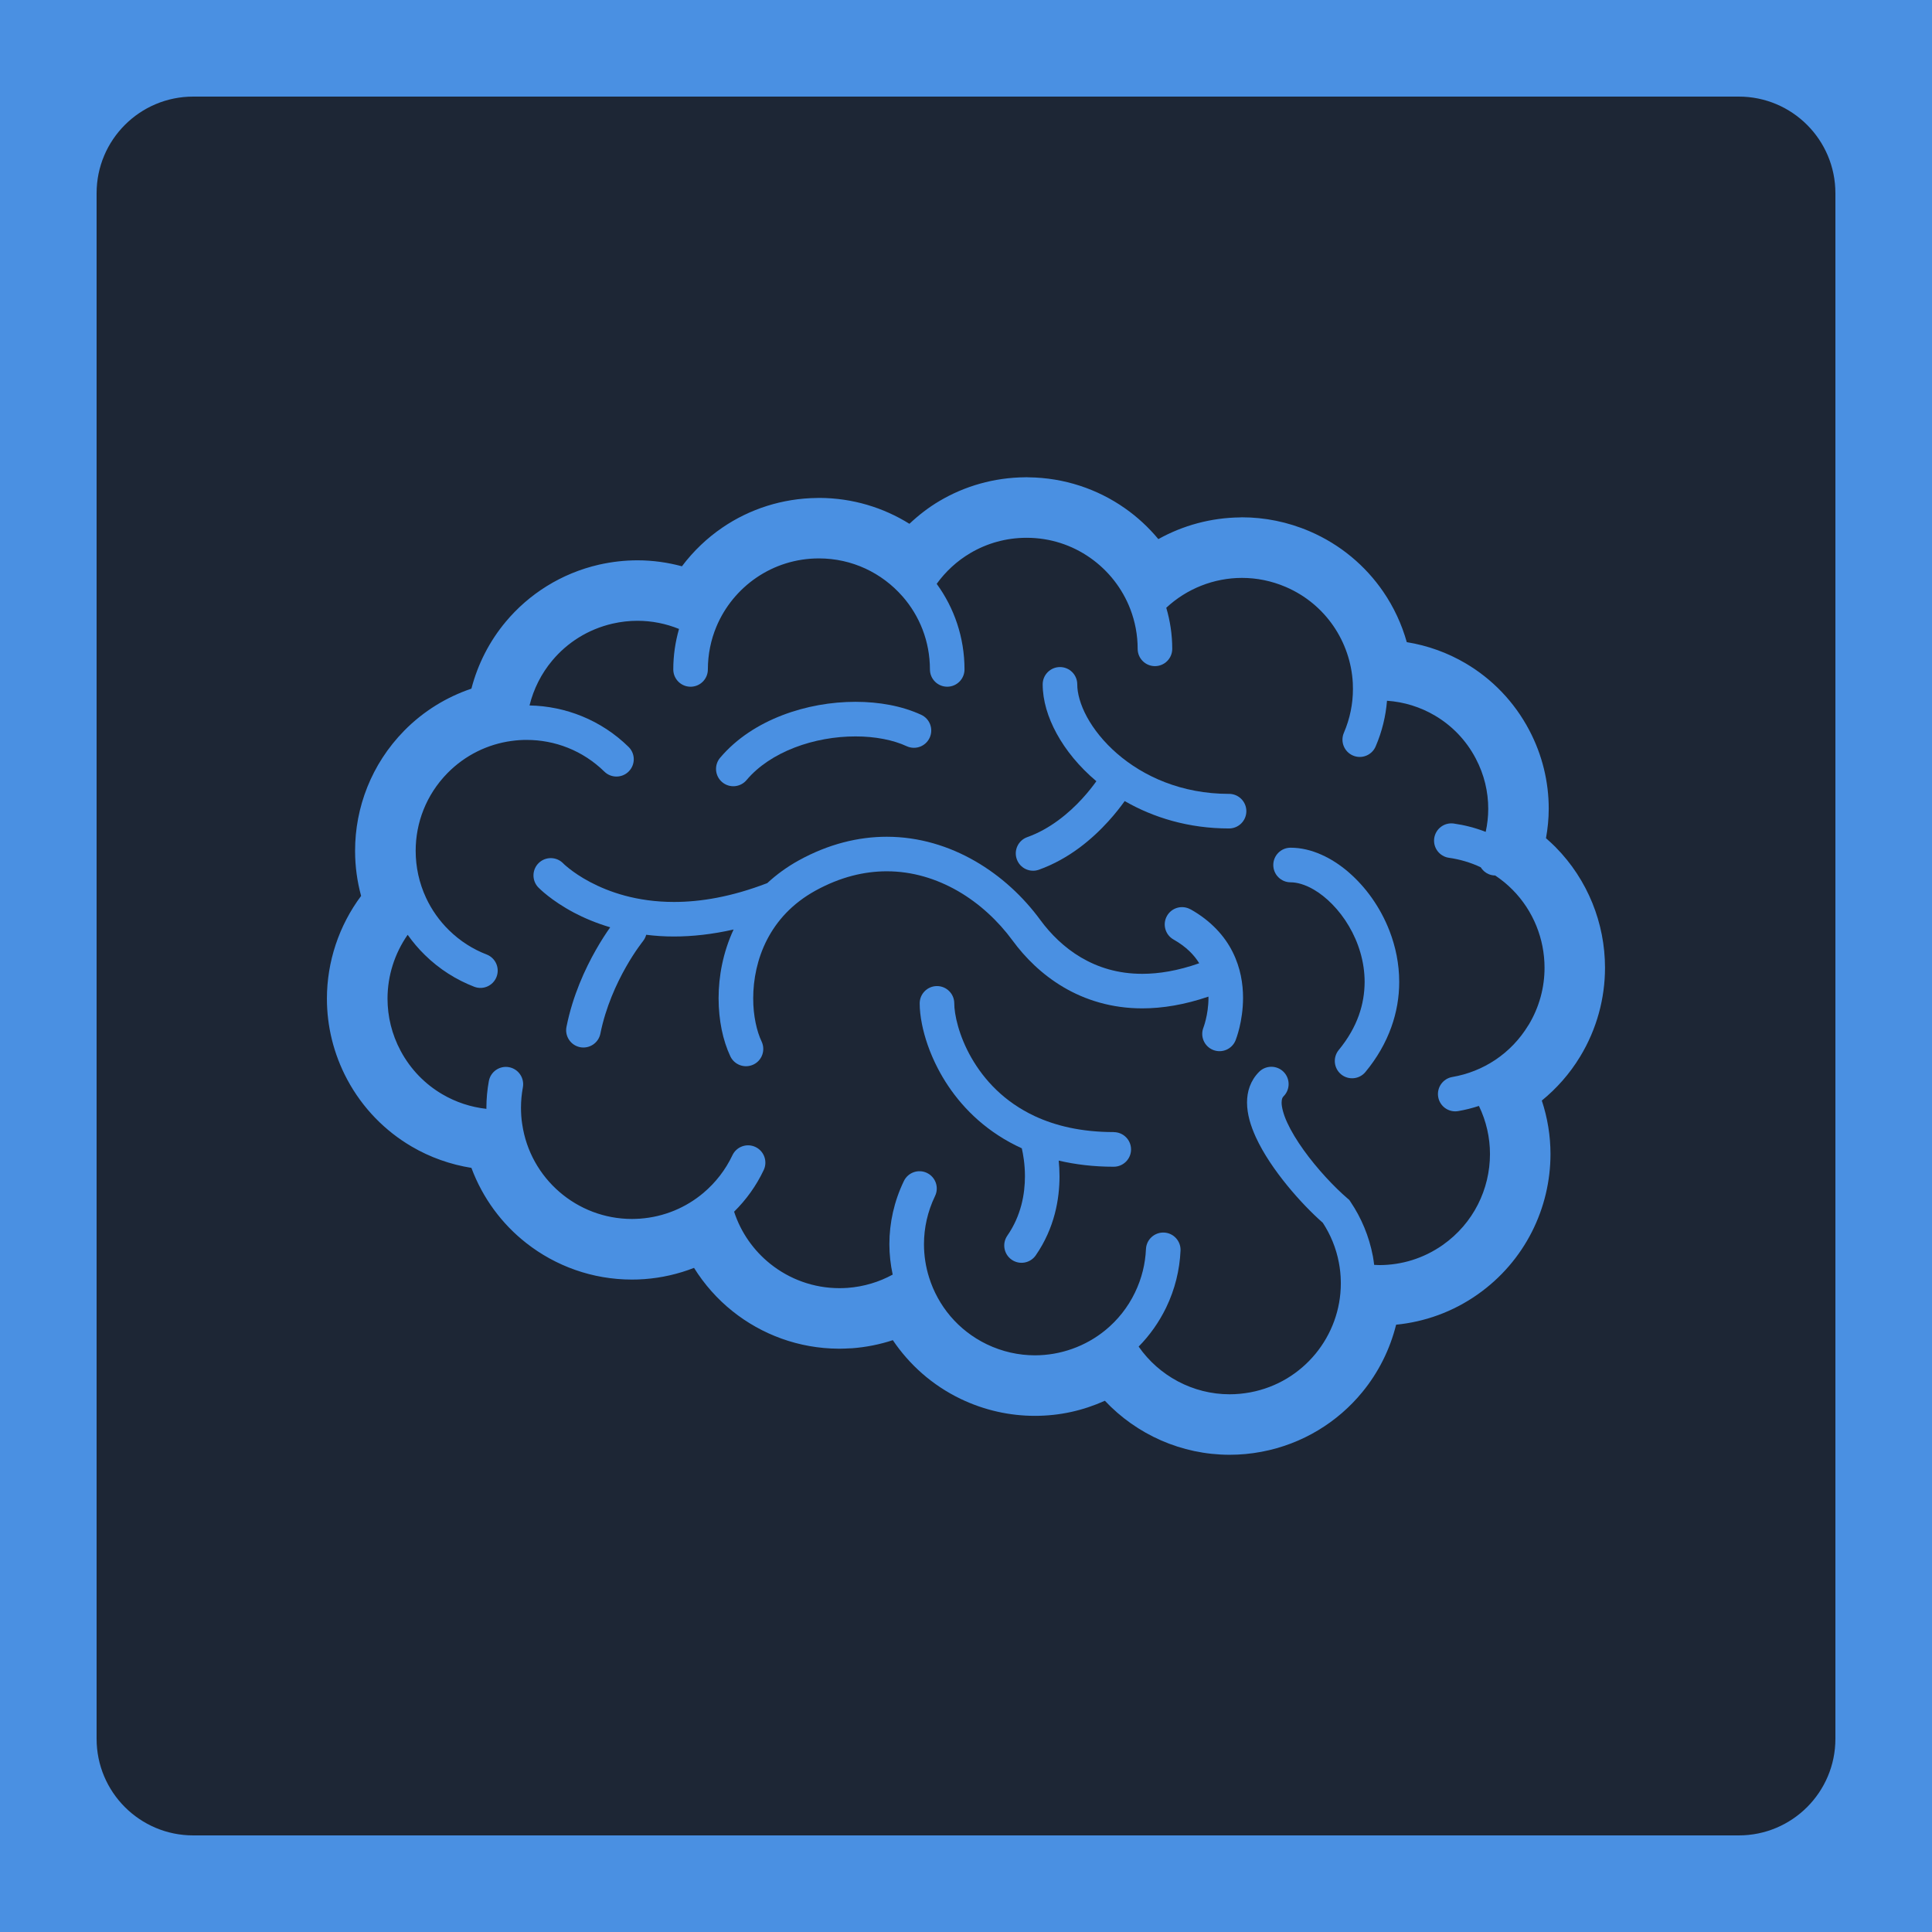
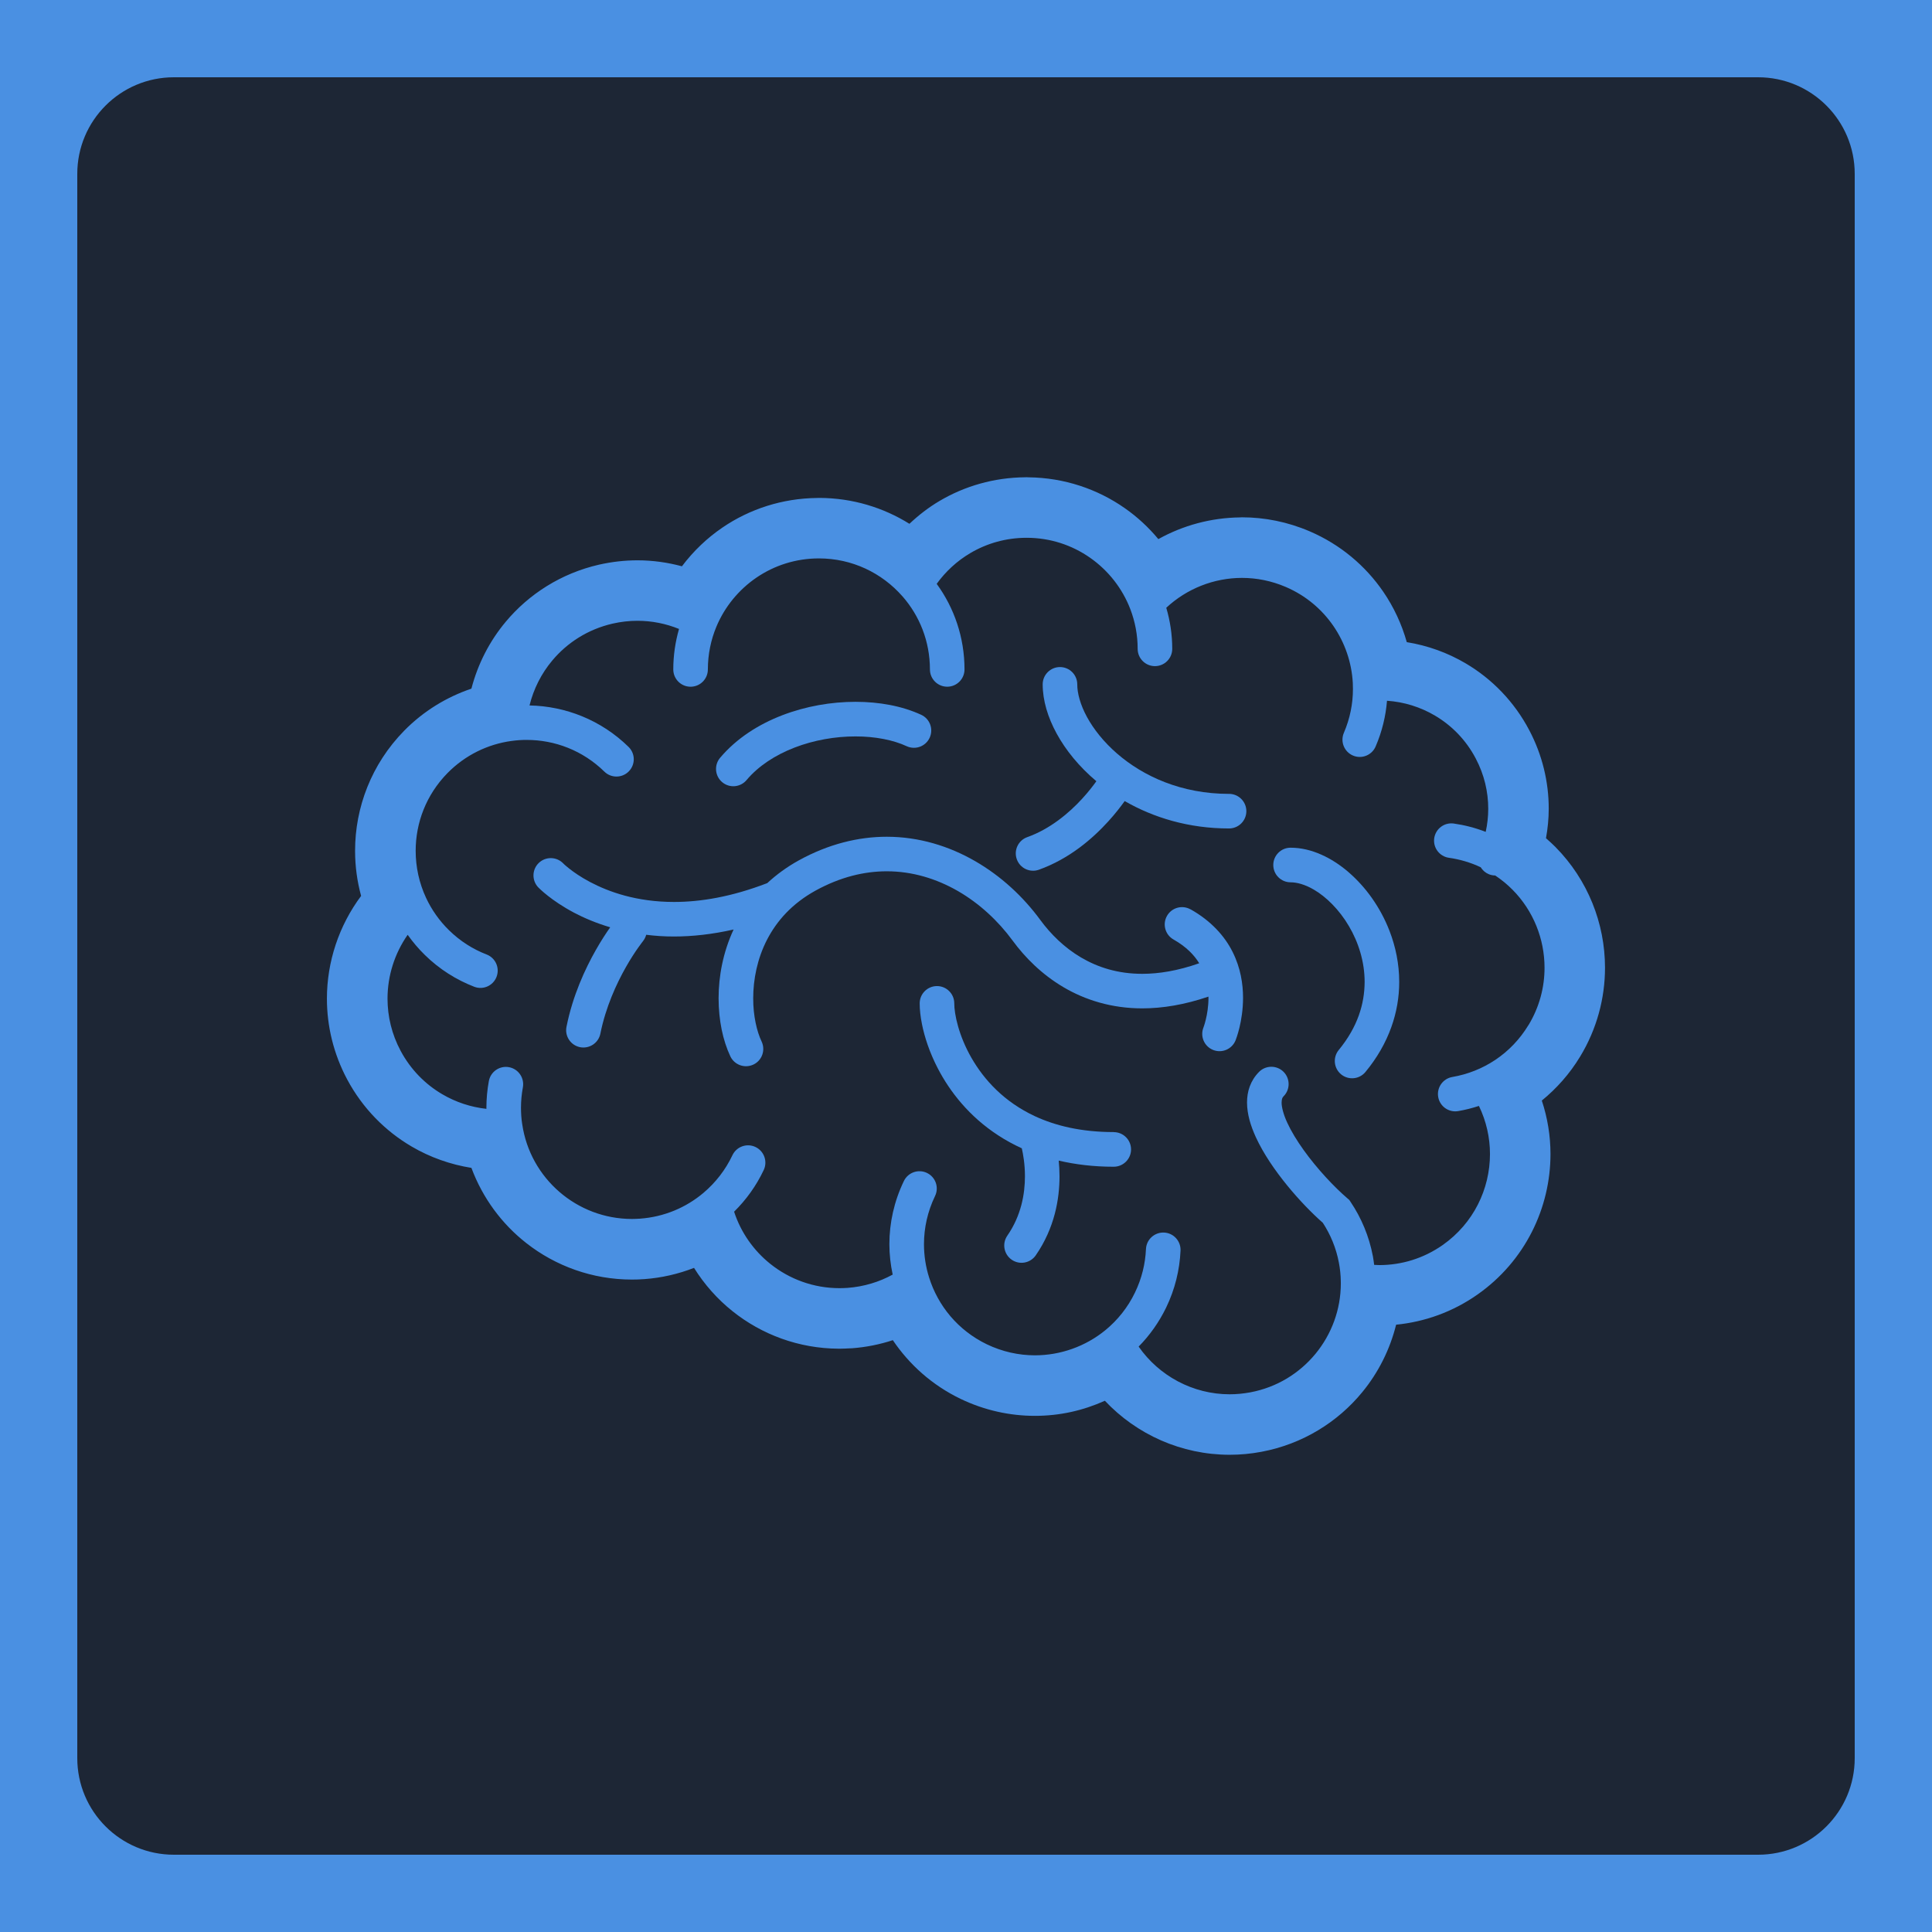
<svg xmlns="http://www.w3.org/2000/svg" id="Calque_1" version="1.1" viewBox="0 0 1000 1000">
  <defs>
    <style>
      .st0 {
        fill: #4a90e2;
      }

      .st1 {
        fill: #1d2635;
      }
    </style>
  </defs>
  <rect class="st0" width="1000" height="1000" />
-   <rect class="st1" x="50" y="50" width="900" height="900" rx="50" ry="50" />
+   <rect class="st1" x="40" y="40" width="920" height="920" rx="50" ry="50" />
  <g>
-     <path class="st0" d="M616.21,470.69c-4.3-2.43-9.76-.92-12.19,3.39-2.43,4.3-.92,9.77,3.39,12.2,6.6,3.76,10.64,7.96,13.3,12.3-11.03,3.88-20.81,5.47-29.46,5.47-12.65,0-22.99-3.34-31.72-8.47-8.7-5.13-15.73-12.14-21.07-19.41-8.79-11.99-20.23-22.66-33.73-30.45-13.47-7.77-29.05-12.62-45.76-12.62-14.66,0-30.11,3.76-45.42,12.18-6.26,3.44-11.69,7.45-16.42,11.82-18.62,7.17-34.67,9.75-48.25,9.75-19.34,0-33.79-5.2-43.44-10.31-4.82-2.54-8.42-5.08-10.76-6.92-1.17-.93-2.02-1.66-2.56-2.15l-.55-.54-.08-.07h0c-3.44-3.52-9.08-3.61-12.63-.19-3.55,3.43-3.66,9.1-.23,12.66.5.5,6.66,6.8,18.43,13.04,5.15,2.73,11.47,5.42,18.78,7.6-1.93,2.73-4.59,6.72-7.47,11.81-5.54,9.78-11.93,23.51-15.16,39.71-.97,4.84,2.18,9.56,7.02,10.53,4.85.96,9.57-2.18,10.53-7.04,2.73-13.63,8.29-25.75,13.19-34.38,2.44-4.31,4.71-7.74,6.34-10.05.81-1.16,1.47-2.04,1.9-2.61.21-.28.39-.49.48-.62l.11-.13h0v-.02c.82-1.01,1.38-2.15,1.69-3.33,4.55.56,9.34.91,14.42.89,9.41,0,19.72-1.1,30.82-3.62-5.51,11.86-7.76,24.24-7.77,35.58.02,11.43,2.2,21.79,6.08,30.06,2.12,4.47,7.45,6.37,11.93,4.27s6.37-7.46,4.26-11.93h0c-2.48-5.2-4.39-13.37-4.35-22.4,0-9.75,2.1-20.49,7.15-30.29,5.07-9.79,12.96-18.73,25.17-25.46,12.89-7.06,25.19-9.95,36.81-9.96,13.23,0,25.69,3.82,36.82,10.22,11.12,6.41,20.82,15.45,28.23,25.53,6.51,8.89,15.22,17.64,26.43,24.25,11.19,6.6,24.91,10.96,40.8,10.95,10.51,0,21.94-1.9,34.2-6.08l.03.64c0,4.39-.68,8.37-1.37,11.2-.34,1.41-.67,2.52-.91,3.24-.12.36-.21.62-.27.77l-.05.14v.02h0c-1.81,4.57.42,9.76,5,11.59,4.59,1.84,9.8-.4,11.64-5,.23-.64,3.83-9.58,3.86-21.98,0-7.11-1.25-15.46-5.38-23.7-4.1-8.24-11.2-16.16-21.79-22.11h0l-.02.03h0v.02h0Z" />
-     <path class="st0" d="M636.16,410.91c-24.61,0-44.37-9.05-58.03-20.92-6.82-5.92-12.06-12.54-15.51-18.87-3.46-6.35-5.05-12.38-5.03-16.9,0-4.94-4.01-8.95-8.95-8.95s-8.95,4.01-8.95,8.95c.02,8.42,2.65,17.05,7.21,25.44,4.77,8.74,11.73,17.24,20.58,24.7-1.78,2.48-4.25,5.67-7.39,9.09-6.82,7.45-16.66,15.69-28.38,19.85-4.66,1.66-7.09,6.79-5.42,11.44,1.66,4.66,6.78,7.09,11.44,5.43,15.93-5.73,27.85-16.16,35.93-25.04,3.6-3.96,6.4-7.59,8.48-10.5,14.81,8.54,33.1,14.19,54.02,14.18,4.93,0,8.95-4.01,8.95-8.95s-4.02-8.96-8.96-8.96h0v.02h0Z" />
-     <path class="st0" d="M576.49,585.96c-16.75,0-30.06-3.23-40.75-8.18-16.01-7.43-26.39-18.86-32.92-30.24-3.26-5.68-5.51-11.33-6.92-16.3-1.42-4.94-1.99-9.28-1.97-11.9,0-4.94-4.01-8.95-8.95-8.95s-8.95,4.01-8.95,8.95c0,3.22.39,6.79,1.17,10.72,1.37,6.85,3.96,14.73,8.18,22.88,6.32,12.2,16.34,25.01,31.32,34.74,3.75,2.46,7.81,4.68,12.18,6.68.68,2.93,1.63,8.17,1.63,14.48,0,4.59-.49,9.71-1.88,14.95s-3.65,10.59-7.24,15.78c-2.82,4.07-1.8,9.64,2.26,12.46,4.06,2.81,9.63,1.8,12.45-2.26,4.89-7.07,7.98-14.41,9.83-21.4,1.85-7,2.47-13.67,2.47-19.53,0-2.92-.17-5.63-.4-8.11,8.63,2.01,18.08,3.18,28.48,3.17,4.93,0,8.95-4.02,8.95-8.96s-4.01-8.95-8.95-8.95h0,0Z" />
+     <path class="st0" d="M616.21,470.69c-4.3-2.43-9.76-.92-12.19,3.39-2.43,4.3-.92,9.77,3.39,12.2,6.6,3.76,10.64,7.96,13.3,12.3-11.03,3.88-20.81,5.47-29.46,5.47-12.65,0-22.99-3.34-31.72-8.47-8.7-5.13-15.73-12.14-21.07-19.41-8.79-11.99-20.23-22.66-33.73-30.45-13.47-7.77-29.05-12.62-45.76-12.62-14.66,0-30.11,3.76-45.42,12.18-6.26,3.44-11.69,7.45-16.42,11.82-18.62,7.17-34.67,9.75-48.25,9.75-19.34,0-33.79-5.2-43.44-10.31-4.82-2.54-8.42-5.08-10.76-6.92-1.17-.93-2.02-1.66-2.56-2.15l-.55-.54-.08-.07h0c-3.44-3.52-9.08-3.61-12.63-.19-3.55,3.43-3.66,9.1-.23,12.66.5.5,6.66,6.8,18.43,13.04,5.15,2.73,11.47,5.42,18.78,7.6-1.93,2.73-4.59,6.72-7.47,11.81-5.54,9.78-11.93,23.51-15.16,39.71-.97,4.84,2.18,9.56,7.02,10.53,4.85.96,9.57-2.18,10.53-7.04,2.73-13.63,8.29-25.75,13.19-34.38,2.44-4.31,4.71-7.74,6.34-10.05.81-1.16,1.47-2.04,1.9-2.61.21-.28.39-.49.48-.62l.11-.13h0v-.02c.82-1.01,1.38-2.15,1.69-3.33,4.55.56,9.34.91,14.42.89,9.41,0,19.72-1.1,30.82-3.62-5.51,11.86-7.76,24.24-7.77,35.58.02,11.43,2.2,21.79,6.08,30.06,2.12,4.47,7.45,6.37,11.93,4.27s6.37-7.46,4.26-11.93h0c-2.48-5.2-4.39-13.37-4.35-22.4,0-9.75,2.1-20.49,7.15-30.29,5.07-9.79,12.96-18.73,25.17-25.46,12.89-7.06,25.19-9.95,36.81-9.96,13.23,0,25.69,3.82,36.82,10.22,11.12,6.41,20.82,15.45,28.23,25.53,6.51,8.89,15.22,17.64,26.43,24.25,11.19,6.6,24.91,10.96,40.8,10.95,10.51,0,21.94-1.9,34.2-6.08l.03.64c0,4.39-.68,8.37-1.37,11.2-.34,1.41-.67,2.52-.91,3.24-.12.36-.21.62-.27.77l-.05.14v.02h0c-1.81,4.57.42,9.76,5,11.59,4.59,1.84,9.8-.4,11.64-5,.23-.64,3.83-9.58,3.86-21.98,0-7.11-1.25-15.46-5.38-23.7-4.1-8.24-11.2-16.16-21.79-22.11h0l-.02.03h0v.02h0v-.02Z" />
+     <path class="st0" d="M636.16,410.91c-24.61,0-44.37-9.05-58.03-20.92-6.82-5.92-12.06-12.54-15.51-18.87-3.46-6.35-5.05-12.38-5.03-16.9,0-4.94-4.01-8.95-8.95-8.95s-8.95,4.01-8.95,8.95c.02,8.42,2.65,17.05,7.21,25.44,4.77,8.74,11.73,17.24,20.58,24.7-1.78,2.48-4.25,5.67-7.39,9.09-6.82,7.45-16.66,15.69-28.38,19.85-4.66,1.66-7.09,6.79-5.42,11.44,1.66,4.66,6.78,7.09,11.44,5.43,15.93-5.73,27.85-16.16,35.93-25.04,3.6-3.96,6.4-7.59,8.48-10.5,14.81,8.54,33.1,14.19,54.02,14.18,4.93,0,8.95-4.01,8.95-8.95s-4.02-8.96-8.96-8.96h0v.02h.01Z" />
+     <path class="st0" d="M576.49,585.96c-16.75,0-30.06-3.23-40.75-8.18-16.01-7.43-26.39-18.86-32.92-30.24-3.26-5.68-5.51-11.33-6.92-16.3-1.42-4.94-1.99-9.28-1.97-11.9,0-4.94-4.01-8.95-8.95-8.95s-8.95,4.01-8.95,8.95c0,3.22.39,6.79,1.17,10.72,1.37,6.85,3.96,14.73,8.18,22.88,6.32,12.2,16.34,25.01,31.32,34.74,3.75,2.46,7.81,4.68,12.18,6.68.68,2.93,1.63,8.17,1.63,14.48,0,4.59-.49,9.71-1.88,14.95s-3.65,10.59-7.24,15.78c-2.82,4.07-1.8,9.64,2.26,12.46,4.06,2.81,9.63,1.8,12.45-2.26,4.89-7.07,7.98-14.41,9.83-21.4,1.85-7,2.47-13.67,2.47-19.53,0-2.92-.17-5.63-.4-8.11,8.63,2.01,18.08,3.18,28.48,3.17,4.93,0,8.95-4.02,8.95-8.96s-4.01-8.95-8.95-8.95h0v-.03Z" />
    <path class="st0" d="M698.08,451.49c-4.43-3.82-9.21-6.95-14.26-9.17-5.04-2.23-10.37-3.55-15.82-3.55-4.94,0-8.95,4.01-8.95,8.95s4.01,8.96,8.95,8.96c3.29,0,7.46,1.14,11.83,3.67,6.56,3.76,13.39,10.52,18.35,18.98,5,8.46,8.15,18.51,8.15,28.9-.04,11.44-3.64,23.37-13.39,35.23-3.14,3.82-2.61,9.45,1.2,12.61,3.82,3.14,9.45,2.61,12.6-1.2,12.29-14.83,17.52-31.25,17.49-46.63,0-9.34-1.87-18.27-5.02-26.42-4.73-12.2-12.26-22.65-21.13-30.32h0v-.02h0Z" />
    <path class="st0" d="M386.4,403.78h0c6.14-7.3,14.91-13.01,24.9-16.85,9.97-3.85,21.1-5.78,31.51-5.76,10.14-.02,19.58,1.85,26.5,5.07,4.49,2.06,9.81.12,11.88-4.39,2.07-4.49.11-9.79-4.37-11.87-10-4.6-21.75-6.71-34.01-6.72-12.58,0-25.71,2.27-37.94,6.96-12.2,4.7-23.57,11.88-32.13,21.99-3.2,3.78-2.73,9.42,1.04,12.62,3.78,3.21,9.42,2.72,12.62-1.04h0Z" />
    <polygon class="st0" points="791.54 377.92 791.54 377.92 791.54 377.92 791.54 377.92" />
    <polygon class="st0" points="603.57 676.75 603.57 676.76 603.57 676.76 603.57 676.75" />
-     <path class="st0" d="M805.21,438.51c-1.59-1.61-3.28-3.13-5.01-4.64.9-5.02,1.42-10.12,1.42-15.31,0-13.74-3.27-27.73-10.1-40.65-7.8-14.81-19.34-26.56-32.82-34.51-9.42-5.57-19.8-9.29-30.55-11.02-2.61-9.28-6.7-18.11-12.19-26.12-9.15-13.36-22.16-24.42-38.08-31.25-11.39-4.9-23.33-7.25-35.07-7.25,0,0-.36,0-1.02.05-14.9.18-29.4,4.08-42.23,11.23-5.03-6.05-10.82-11.43-17.28-15.95-14.15-9.95-31.46-15.84-49.98-16.03-.21,0-.47-.02-.79-.04h-.24c-.18,0-.38,0-.64.02-16.13.13-31.37,4.57-44.39,12.29-5.64,3.33-10.79,7.33-15.52,11.79-13.49-8.41-29.42-13.31-46.41-13.4h-.56c-.2,0-.46,0-.79.03-18.07.18-35,5.76-48.96,15.27-8.09,5.5-15.17,12.3-21.03,20.09-7.41-2-15.14-3.09-23.05-3.09-6.58,0-13.25.75-19.89,2.25-19.56,4.49-36.27,15.21-48.24,29.53h0c-8.4,10.03-14.47,21.87-17.79,34.64-12.76,4.32-24.78,11.57-34.84,21.82,0,0-.02.02-.03.04-16.87,17.19-25.35,39.69-25.34,62.02v.37h0c.02,7.76,1.07,15.51,3.12,23.03-11.49,15.39-17.69,34.07-17.7,53.19,0,14.15,3.41,28.55,10.5,41.82,7.97,14.9,19.69,26.71,33.34,34.7,9.57,5.62,20.07,9.32,30.95,11.06,5.79,15.57,15.72,29,28.44,38.95,15.11,11.85,34.19,18.86,54.62,18.86,2.12,0,4.24-.06,6.36-.23h.09c9.02-.66,17.67-2.68,25.72-5.82,5.35,8.58,12.07,16.16,19.9,22.41,15.11,12.1,34.34,19.33,54.94,19.42.07,0,.14,0,.2,0h.68c1.64-.02,3.3-.08,4.94-.19h.02l.97-.02c7.37-.55,14.49-1.98,21.25-4.2,8.51,12.63,20.35,23.28,35,30.35h0c12.37,5.96,25.55,8.82,38.5,8.82s24.93-2.73,36.25-7.81c16.44,17.46,39.61,27.94,64.55,27.96,5.47,0,10.99-.5,16.53-1.55,21.24-3.99,39.44-15.35,52.16-30.88h0c8.31-10.11,14.3-22.03,17.51-34.9,14.69-1.44,29.26-6.56,42.14-15.63,12.26-8.6,21.75-19.84,28.12-32.4,6.36-12.54,9.64-26.37,9.64-40.33,0-9.3-1.51-18.65-4.49-27.65,7.65-6.24,14.41-13.82,19.8-22.71,8.72-14.34,12.91-30.33,12.91-46.05,0-22.97-8.91-45.51-25.56-62.38h0v-.02h0v.03h0ZM791.07,530.67c-9,14.83-23.5,24.05-39.35,26.78-4.88.83-8.15,5.48-7.31,10.34.83,4.88,5.47,8.15,10.34,7.31,3.64-.62,7.22-1.53,10.74-2.67,3.83,7.92,5.72,16.41,5.72,24.87,0,9.04-2.13,18.05-6.25,26.15-4.12,8.11-10.21,15.33-18.19,20.95-10.05,7.05-21.46,10.4-32.84,10.41-.89,0-1.78-.06-2.67-.12-.19-1.49-.38-2.97-.65-4.45h0c-1.97-10.39-6-19.9-11.55-28.14l-.67-1.01-.92-.79c-6.78-5.8-15.78-15.34-22.73-25.07-3.48-4.86-6.46-9.76-8.46-14.12-2.02-4.37-2.95-8.19-2.92-10.45,0-1.01.16-1.68.32-2.15.18-.44.34-.72.69-1.07,3.49-3.48,3.49-9.16,0-12.66-3.5-3.49-9.16-3.49-12.66,0h0c-2.18,2.17-3.82,4.8-4.84,7.55-1.01,2.74-1.41,5.58-1.41,8.33.03,6.2,1.9,12.07,4.54,17.9,4,8.7,9.97,17.33,16.41,25.22,6.07,7.41,12.51,14.05,18.29,19.15,3.98,6.12,6.88,13.03,8.31,20.64.6,3.21.94,6.37.98,9.44v.05c0,.42.02.81.02,1.23,0,13.53-4.81,26.33-13.09,36.41-8.3,10.07-19.95,17.37-33.75,19.97-3.61.67-7.2,1.01-10.72,1.01-18.98,0-36.54-9.51-47.09-24.69,5.68-5.76,10.52-12.54,14.23-20.18,4.6-9.51,7-19.55,7.45-29.49.22-4.95-3.61-9.14-8.54-9.35-4.94-.21-9.13,3.61-9.35,8.54-.34,7.6-2.16,15.22-5.68,22.48v.02c-3.75,7.78-9.01,14.28-15.26,19.43l-.03.02c-10.25,8.42-23.24,13.05-36.51,13.05-8.36,0-16.84-1.84-24.9-5.71-14.92-7.21-25.28-19.93-29.87-34.58h0c-1.76-5.56-2.65-11.38-2.65-17.25,0-8.36,1.84-16.83,5.73-24.92,2.15-4.45.28-9.79-4.18-11.94-4.45-2.15-9.8-.27-11.95,4.18-5.08,10.53-7.51,21.72-7.51,32.69,0,5.32.61,10.59,1.71,15.75-6.99,3.82-14.88,6.25-23.4,6.88h-.02c-1.39.08-2.77.14-4.12.14-13.44,0-25.89-4.66-35.8-12.57-8.61-6.88-15.22-16.21-18.74-27.01,6.3-6.21,11.53-13.49,15.33-21.56,2.11-4.46.2-9.81-4.27-11.93s-9.81-.2-11.93,4.27c-3.54,7.5-8.68,14.15-15.01,19.49-8.96,7.56-20.28,12.43-32.87,13.34h-.02c-1.39.08-2.76.15-4.12.15-28.43,0-52.69-20.96-56.78-49.06v-.06l-.02-.06c-.22-1.33-.38-2.73-.47-4.17-.09-1.4-.15-2.78-.15-4.15,0-3.63.34-7.17.98-10.62.89-4.87-2.31-9.53-7.18-10.44-4.86-.89-9.53,2.32-10.43,7.18-.83,4.5-1.27,9.15-1.27,13.87l.02.52c-8.06-.89-15.86-3.45-22.85-7.56-8.82-5.17-16.35-12.74-21.55-22.44-4.63-8.65-6.79-17.89-6.8-27.04,0-11.8,3.66-23.38,10.43-33.05,2.6,3.67,5.54,7.16,8.85,10.4,7.54,7.41,16.3,12.9,25.58,16.49,4.61,1.79,9.79-.5,11.57-5.12s-.52-9.79-5.12-11.57c-7.09-2.73-13.72-6.91-19.49-12.57h0c-5.07-4.97-9.01-10.64-11.85-16.71-3.6-7.69-5.4-16.03-5.4-24.38,0-14.53,5.44-28.97,16.41-40.18,9.32-9.49,21.04-15.04,33.24-16.7h.06c2.58-.36,5.16-.55,7.77-.53,14.53,0,29,5.45,40.19,16.41,3.53,3.45,9.2,3.4,12.66-.14s3.4-9.2-.14-12.66c-14.25-13.97-32.74-21.1-51.26-21.45,2.11-8.57,6.13-16.53,11.76-23.24,7.78-9.29,18.48-16.17,31.21-19.11,4.32-.99,8.64-1.47,12.88-1.47,7.5,0,14.8,1.49,21.53,4.22-1.91,6.67-2.97,13.69-2.97,20.96,0,4.94,4.01,8.95,8.95,8.95s8.95-4.01,8.95-8.95c0-7.83,1.58-15.32,4.4-22.1,4.32-10.37,11.63-19.22,20.82-25.48,9.21-6.25,20.26-9.88,32.25-9.89,17.25,0,32.65,7.56,43.21,19.59h.02c8.88,10.12,14.23,23.33,14.24,37.87,0,4.94,4.01,8.95,8.95,8.95s8.95-4.01,8.95-8.95c0-16.53-5.34-31.87-14.4-44.29,4.64-6.43,10.54-11.86,17.38-15.9,8.55-5.06,18.49-7.94,29.18-7.94,12.28,0,23.58,3.83,32.91,10.38,9.33,6.54,16.65,15.8,20.77,26.6h0c2.43,6.37,3.78,13.25,3.78,20.5,0,4.94,4.01,8.95,8.95,8.95s8.95-4.01,8.95-8.95c0-7.39-1.1-14.52-3.09-21.26,10.6-9.88,24.66-15.46,39.19-15.46,7.58,0,15.27,1.51,22.7,4.7,10.36,4.46,18.69,11.57,24.63,20.21,5.93,8.64,9.42,18.81,10.02,29.32.06,1.07.08,2.17.08,3.26,0,7.57-1.5,15.26-4.69,22.69-1.96,4.54.15,9.81,4.68,11.76,4.54,1.97,9.81-.15,11.76-4.69,3.32-7.71,5.24-15.7,5.88-23.66,8.78.59,17.32,3.24,24.89,7.72,8.64,5.12,16,12.57,21.03,22.14h0c4.42,8.36,6.48,17.27,6.48,26.06,0,4.04-.46,8.03-1.31,11.94-5.4-2.09-10.96-3.52-16.54-4.31-4.9-.68-9.41,2.72-10.11,7.62-.68,4.89,2.72,9.41,7.61,10.11,5.62.79,11.15,2.41,16.46,4.91.94,1.53,2.33,2.8,4.1,3.55,1.1.47,2.25.69,3.39.7,3.3,2.21,6.31,4.67,8.99,7.4l-.12-.13.15.15c10.72,10.83,16.53,25.46,16.52,40.35,0,10.17-2.68,20.43-8.36,29.77h.03,0Z" />
+     <path class="st0" d="M805.21,438.51c-1.59-1.61-3.28-3.13-5.01-4.64.9-5.02,1.42-10.12,1.42-15.31,0-13.74-3.27-27.73-10.1-40.65-7.8-14.81-19.34-26.56-32.82-34.51-9.42-5.57-19.8-9.29-30.55-11.02-2.61-9.28-6.7-18.11-12.19-26.12-9.15-13.36-22.16-24.42-38.08-31.25-11.39-4.9-23.33-7.25-35.07-7.25,0,0-.36,0-1.02.05-14.9.18-29.4,4.08-42.23,11.23-5.03-6.05-10.82-11.43-17.28-15.95-14.15-9.95-31.46-15.84-49.98-16.03-.21,0-.47-.02-.79-.04h-.24c-.18,0-.38,0-.64.02-16.13.13-31.37,4.57-44.39,12.29-5.64,3.33-10.79,7.33-15.52,11.79-13.49-8.41-29.42-13.31-46.41-13.4h-.56c-.2,0-.46,0-.79.03-18.07.18-35,5.76-48.96,15.27-8.09,5.5-15.17,12.3-21.03,20.09-7.41-2-15.14-3.09-23.05-3.09-6.58,0-13.25.75-19.89,2.25-19.56,4.49-36.27,15.21-48.24,29.53h0c-8.4,10.03-14.47,21.87-17.79,34.64-12.76,4.32-24.78,11.57-34.84,21.82,0,0-.02.02-.03.04-16.87,17.19-25.35,39.69-25.34,62.02v.37h0c.02,7.76,1.07,15.51,3.12,23.03-11.49,15.39-17.69,34.07-17.7,53.19,0,14.15,3.41,28.55,10.5,41.82,7.97,14.9,19.69,26.71,33.34,34.7,9.57,5.62,20.07,9.32,30.95,11.06,5.79,15.57,15.72,29,28.44,38.95,15.11,11.85,34.19,18.86,54.62,18.86,2.12,0,4.24-.06,6.36-.23h.09c9.02-.66,17.67-2.68,25.72-5.82,5.35,8.58,12.07,16.16,19.9,22.41,15.11,12.1,34.34,19.33,54.94,19.42h.88c1.64-.02,3.3-.08,4.94-.19h.02l.97-.02c7.37-.55,14.49-1.98,21.25-4.2,8.51,12.63,20.35,23.28,35,30.35h0c12.37,5.96,25.55,8.82,38.5,8.82s24.93-2.73,36.25-7.81c16.44,17.46,39.61,27.94,64.55,27.96,5.47,0,10.99-.5,16.53-1.55,21.24-3.99,39.44-15.35,52.16-30.88h0c8.31-10.11,14.3-22.03,17.51-34.9,14.69-1.44,29.26-6.56,42.14-15.63,12.26-8.6,21.75-19.84,28.12-32.4,6.36-12.54,9.64-26.37,9.64-40.33,0-9.3-1.51-18.65-4.49-27.65,7.65-6.24,14.41-13.82,19.8-22.71,8.72-14.34,12.91-30.33,12.91-46.05,0-22.97-8.91-45.51-25.56-62.38h0v-.02h0v.03h.02ZM791.07,530.67c-9,14.83-23.5,24.05-39.35,26.78-4.88.83-8.15,5.48-7.31,10.34.83,4.88,5.47,8.15,10.34,7.31,3.64-.62,7.22-1.53,10.74-2.67,3.83,7.92,5.72,16.41,5.72,24.87,0,9.04-2.13,18.05-6.25,26.15-4.12,8.11-10.21,15.33-18.19,20.95-10.05,7.05-21.46,10.4-32.84,10.41-.89,0-1.78-.06-2.67-.12-.19-1.49-.38-2.97-.65-4.45h0c-1.97-10.39-6-19.9-11.55-28.14l-.67-1.01-.92-.79c-6.78-5.8-15.78-15.34-22.73-25.07-3.48-4.86-6.46-9.76-8.46-14.12-2.02-4.37-2.95-8.19-2.92-10.45,0-1.01.16-1.68.32-2.15.18-.44.34-.72.69-1.07,3.49-3.48,3.49-9.16,0-12.66-3.5-3.49-9.16-3.49-12.66,0h0c-2.18,2.17-3.82,4.8-4.84,7.55-1.01,2.74-1.41,5.58-1.41,8.33.03,6.2,1.9,12.07,4.54,17.9,4,8.7,9.97,17.33,16.41,25.22,6.07,7.41,12.51,14.05,18.29,19.15,3.98,6.12,6.88,13.03,8.31,20.64.6,3.21.94,6.37.98,9.44v.05c0,.42.02.81.02,1.23,0,13.53-4.81,26.33-13.09,36.41-8.3,10.07-19.95,17.37-33.75,19.97-3.61.67-7.2,1.01-10.72,1.01-18.98,0-36.54-9.51-47.09-24.69,5.68-5.76,10.52-12.54,14.23-20.18,4.6-9.51,7-19.55,7.45-29.49.22-4.95-3.61-9.14-8.54-9.35-4.94-.21-9.13,3.61-9.35,8.54-.34,7.6-2.16,15.22-5.68,22.48v.02c-3.75,7.78-9.01,14.28-15.26,19.43l-.03.02c-10.25,8.42-23.24,13.05-36.51,13.05-8.36,0-16.84-1.84-24.9-5.71-14.92-7.21-25.28-19.93-29.87-34.58h0c-1.76-5.56-2.65-11.38-2.65-17.25,0-8.36,1.84-16.83,5.73-24.92,2.15-4.45.28-9.79-4.18-11.94-4.45-2.15-9.8-.27-11.95,4.18-5.08,10.53-7.51,21.72-7.51,32.69,0,5.32.61,10.59,1.71,15.75-6.99,3.82-14.88,6.25-23.4,6.88h-.02c-1.39.08-2.77.14-4.12.14-13.44,0-25.89-4.66-35.8-12.57-8.61-6.88-15.22-16.21-18.74-27.01,6.3-6.21,11.53-13.49,15.33-21.56,2.11-4.46.2-9.81-4.27-11.93s-9.81-.2-11.93,4.27c-3.54,7.5-8.68,14.15-15.01,19.49-8.96,7.56-20.28,12.43-32.87,13.34h-.02c-1.39.08-2.76.15-4.12.15-28.43,0-52.69-20.96-56.78-49.06v-.06l-.02-.06c-.22-1.33-.38-2.73-.47-4.17-.09-1.4-.15-2.78-.15-4.15,0-3.63.34-7.17.98-10.62.89-4.87-2.31-9.53-7.18-10.44-4.86-.89-9.53,2.32-10.43,7.18-.83,4.5-1.27,9.15-1.27,13.87l.02.52c-8.06-.89-15.86-3.45-22.85-7.56-8.82-5.17-16.35-12.74-21.55-22.44-4.63-8.65-6.79-17.89-6.8-27.04,0-11.8,3.66-23.38,10.43-33.05,2.6,3.67,5.54,7.16,8.85,10.4,7.54,7.41,16.3,12.9,25.58,16.49,4.61,1.79,9.79-.5,11.57-5.12s-.52-9.79-5.12-11.57c-7.09-2.73-13.72-6.91-19.49-12.57h0c-5.07-4.97-9.01-10.64-11.85-16.71-3.6-7.69-5.4-16.03-5.4-24.38,0-14.53,5.44-28.97,16.41-40.18,9.32-9.49,21.04-15.04,33.24-16.7h.06c2.58-.36,5.16-.55,7.77-.53,14.53,0,29,5.45,40.19,16.41,3.53,3.45,9.2,3.4,12.66-.14s3.4-9.2-.14-12.66c-14.25-13.97-32.74-21.1-51.26-21.45,2.11-8.57,6.13-16.53,11.76-23.24,7.78-9.29,18.48-16.17,31.21-19.11,4.32-.99,8.64-1.47,12.88-1.47,7.5,0,14.8,1.49,21.53,4.22-1.91,6.67-2.97,13.69-2.97,20.96,0,4.94,4.01,8.95,8.95,8.95s8.95-4.01,8.95-8.95c0-7.83,1.58-15.32,4.4-22.1,4.32-10.37,11.63-19.22,20.82-25.48,9.21-6.25,20.26-9.88,32.25-9.89,17.25,0,32.65,7.56,43.21,19.59h.02c8.88,10.12,14.23,23.33,14.24,37.87,0,4.94,4.01,8.95,8.95,8.95s8.95-4.01,8.95-8.95c0-16.53-5.34-31.87-14.4-44.29,4.64-6.43,10.54-11.86,17.38-15.9,8.55-5.06,18.49-7.94,29.18-7.94,12.28,0,23.58,3.83,32.91,10.38,9.33,6.54,16.65,15.8,20.77,26.6h0c2.43,6.37,3.78,13.25,3.78,20.5,0,4.94,4.01,8.95,8.95,8.95s8.95-4.01,8.95-8.95c0-7.39-1.1-14.52-3.09-21.26,10.6-9.88,24.66-15.46,39.19-15.46,7.58,0,15.27,1.51,22.7,4.7,10.36,4.46,18.69,11.57,24.63,20.21,5.93,8.64,9.42,18.81,10.02,29.32.06,1.07.08,2.17.08,3.26,0,7.57-1.5,15.26-4.69,22.69-1.96,4.54.15,9.81,4.68,11.76,4.54,1.97,9.81-.15,11.76-4.69,3.32-7.71,5.24-15.7,5.88-23.66,8.78.59,17.32,3.24,24.89,7.72,8.64,5.12,16,12.57,21.03,22.14h0c4.42,8.36,6.48,17.27,6.48,26.06,0,4.04-.46,8.03-1.31,11.94-5.4-2.09-10.96-3.52-16.54-4.31-4.9-.68-9.41,2.72-10.11,7.62-.68,4.89,2.72,9.41,7.61,10.11,5.62.79,11.15,2.41,16.46,4.91.94,1.53,2.33,2.8,4.1,3.55,1.1.47,2.25.69,3.39.7,3.3,2.21,6.31,4.67,8.99,7.4l-.12-.13.15.15c10.72,10.83,16.53,25.46,16.52,40.35,0,10.17-2.68,20.43-8.36,29.77h.03l-.05-.02Z" />
  </g>
</svg>
